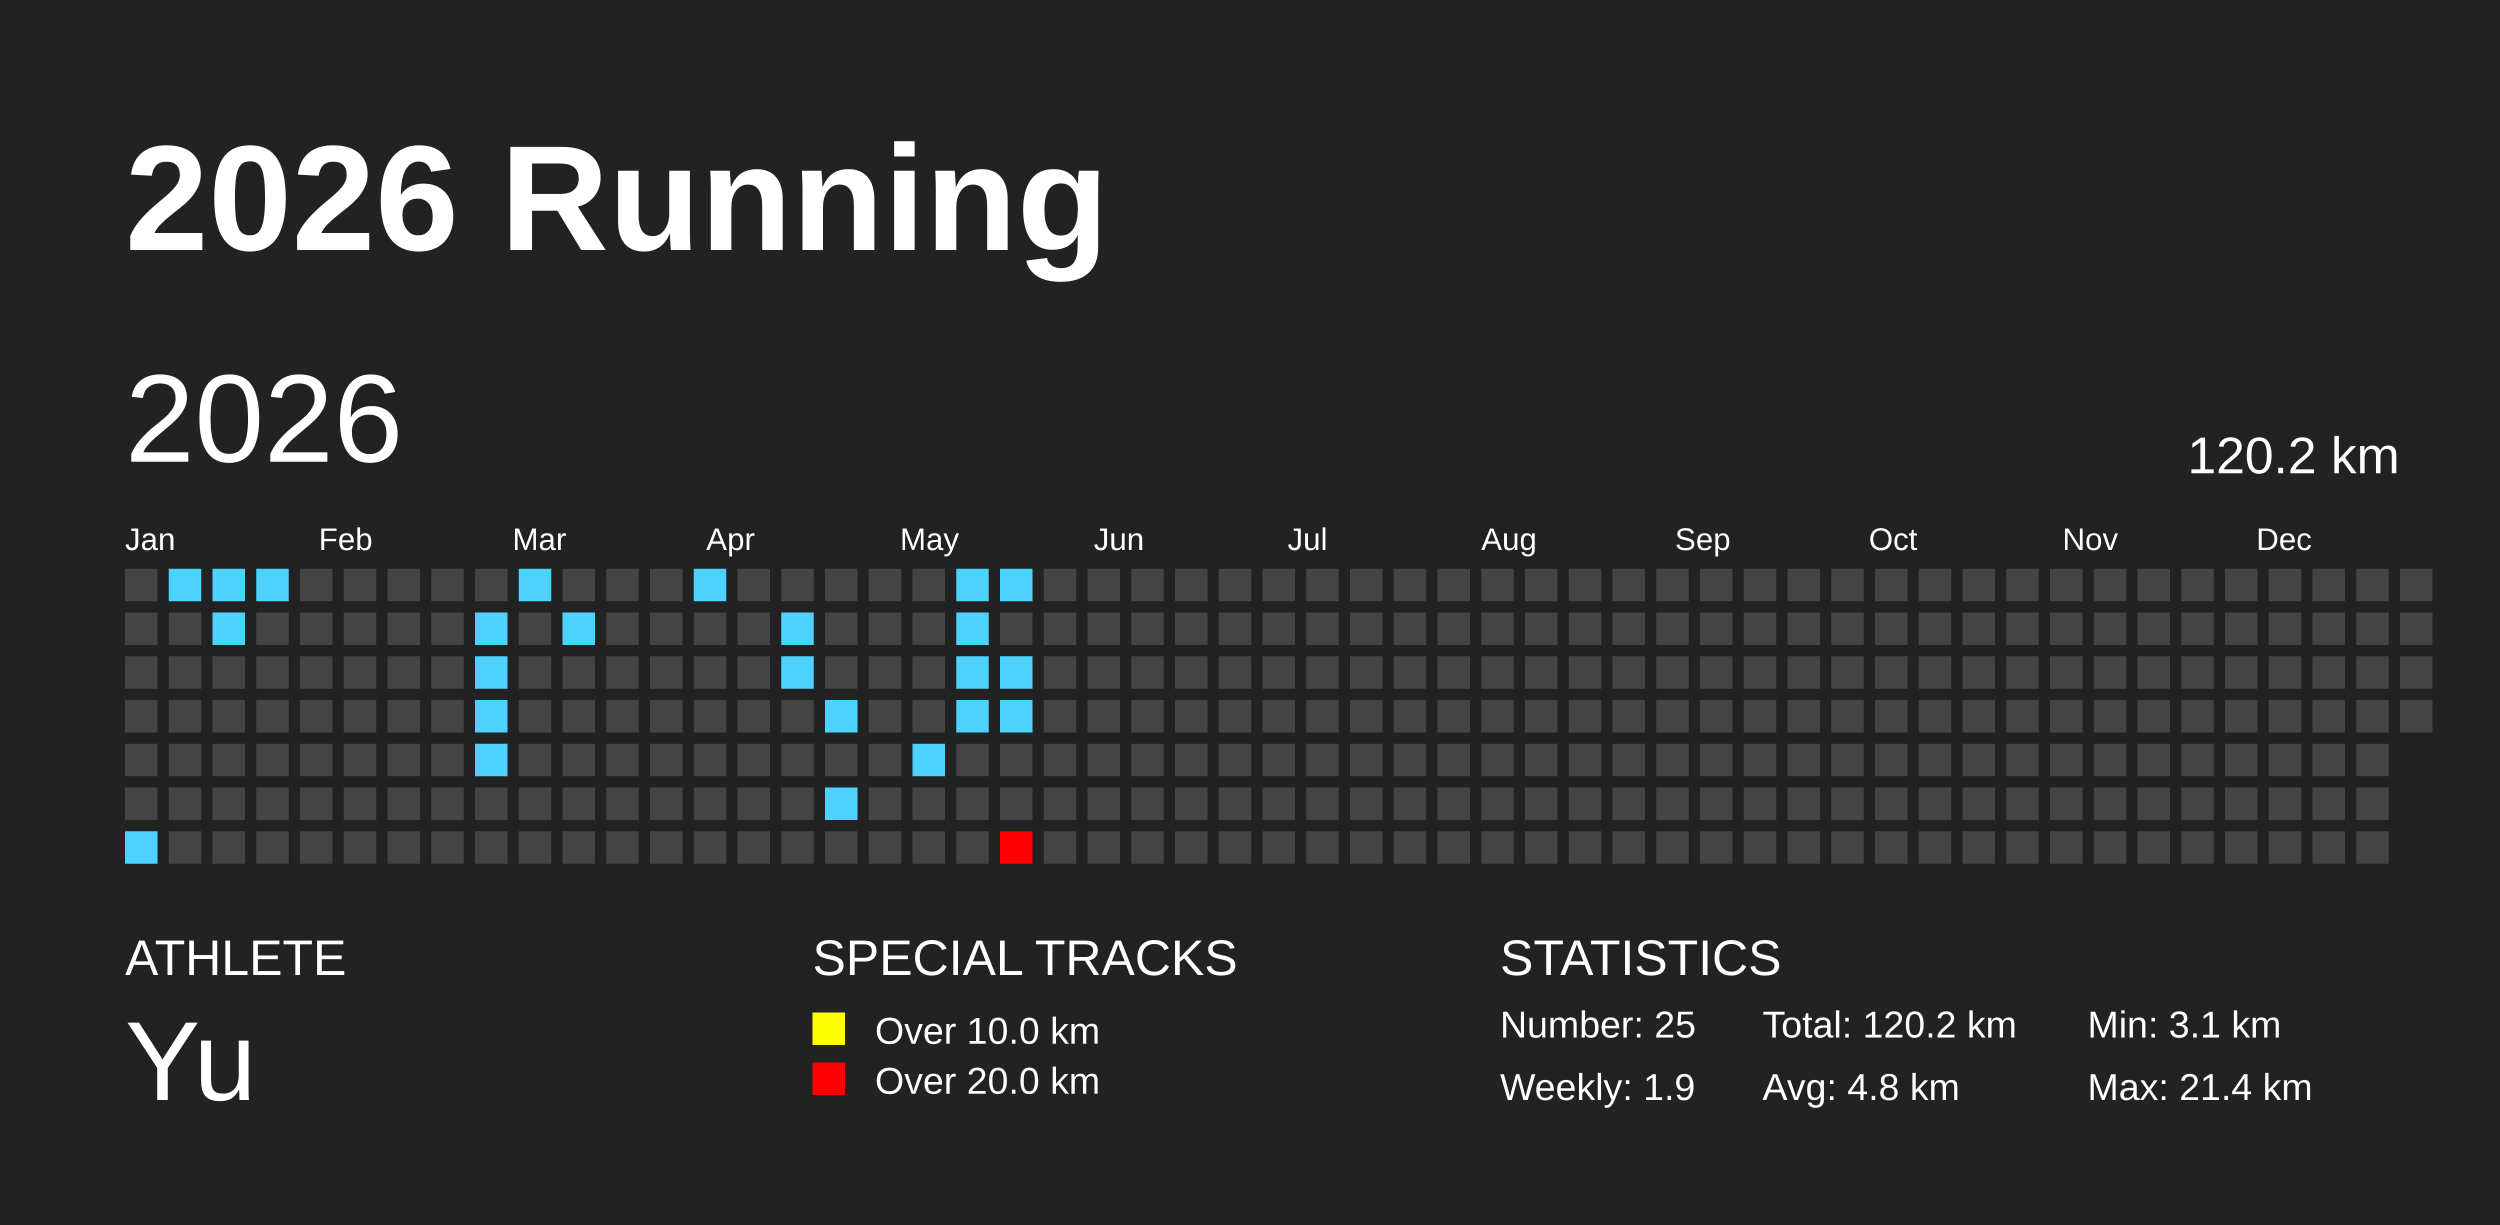
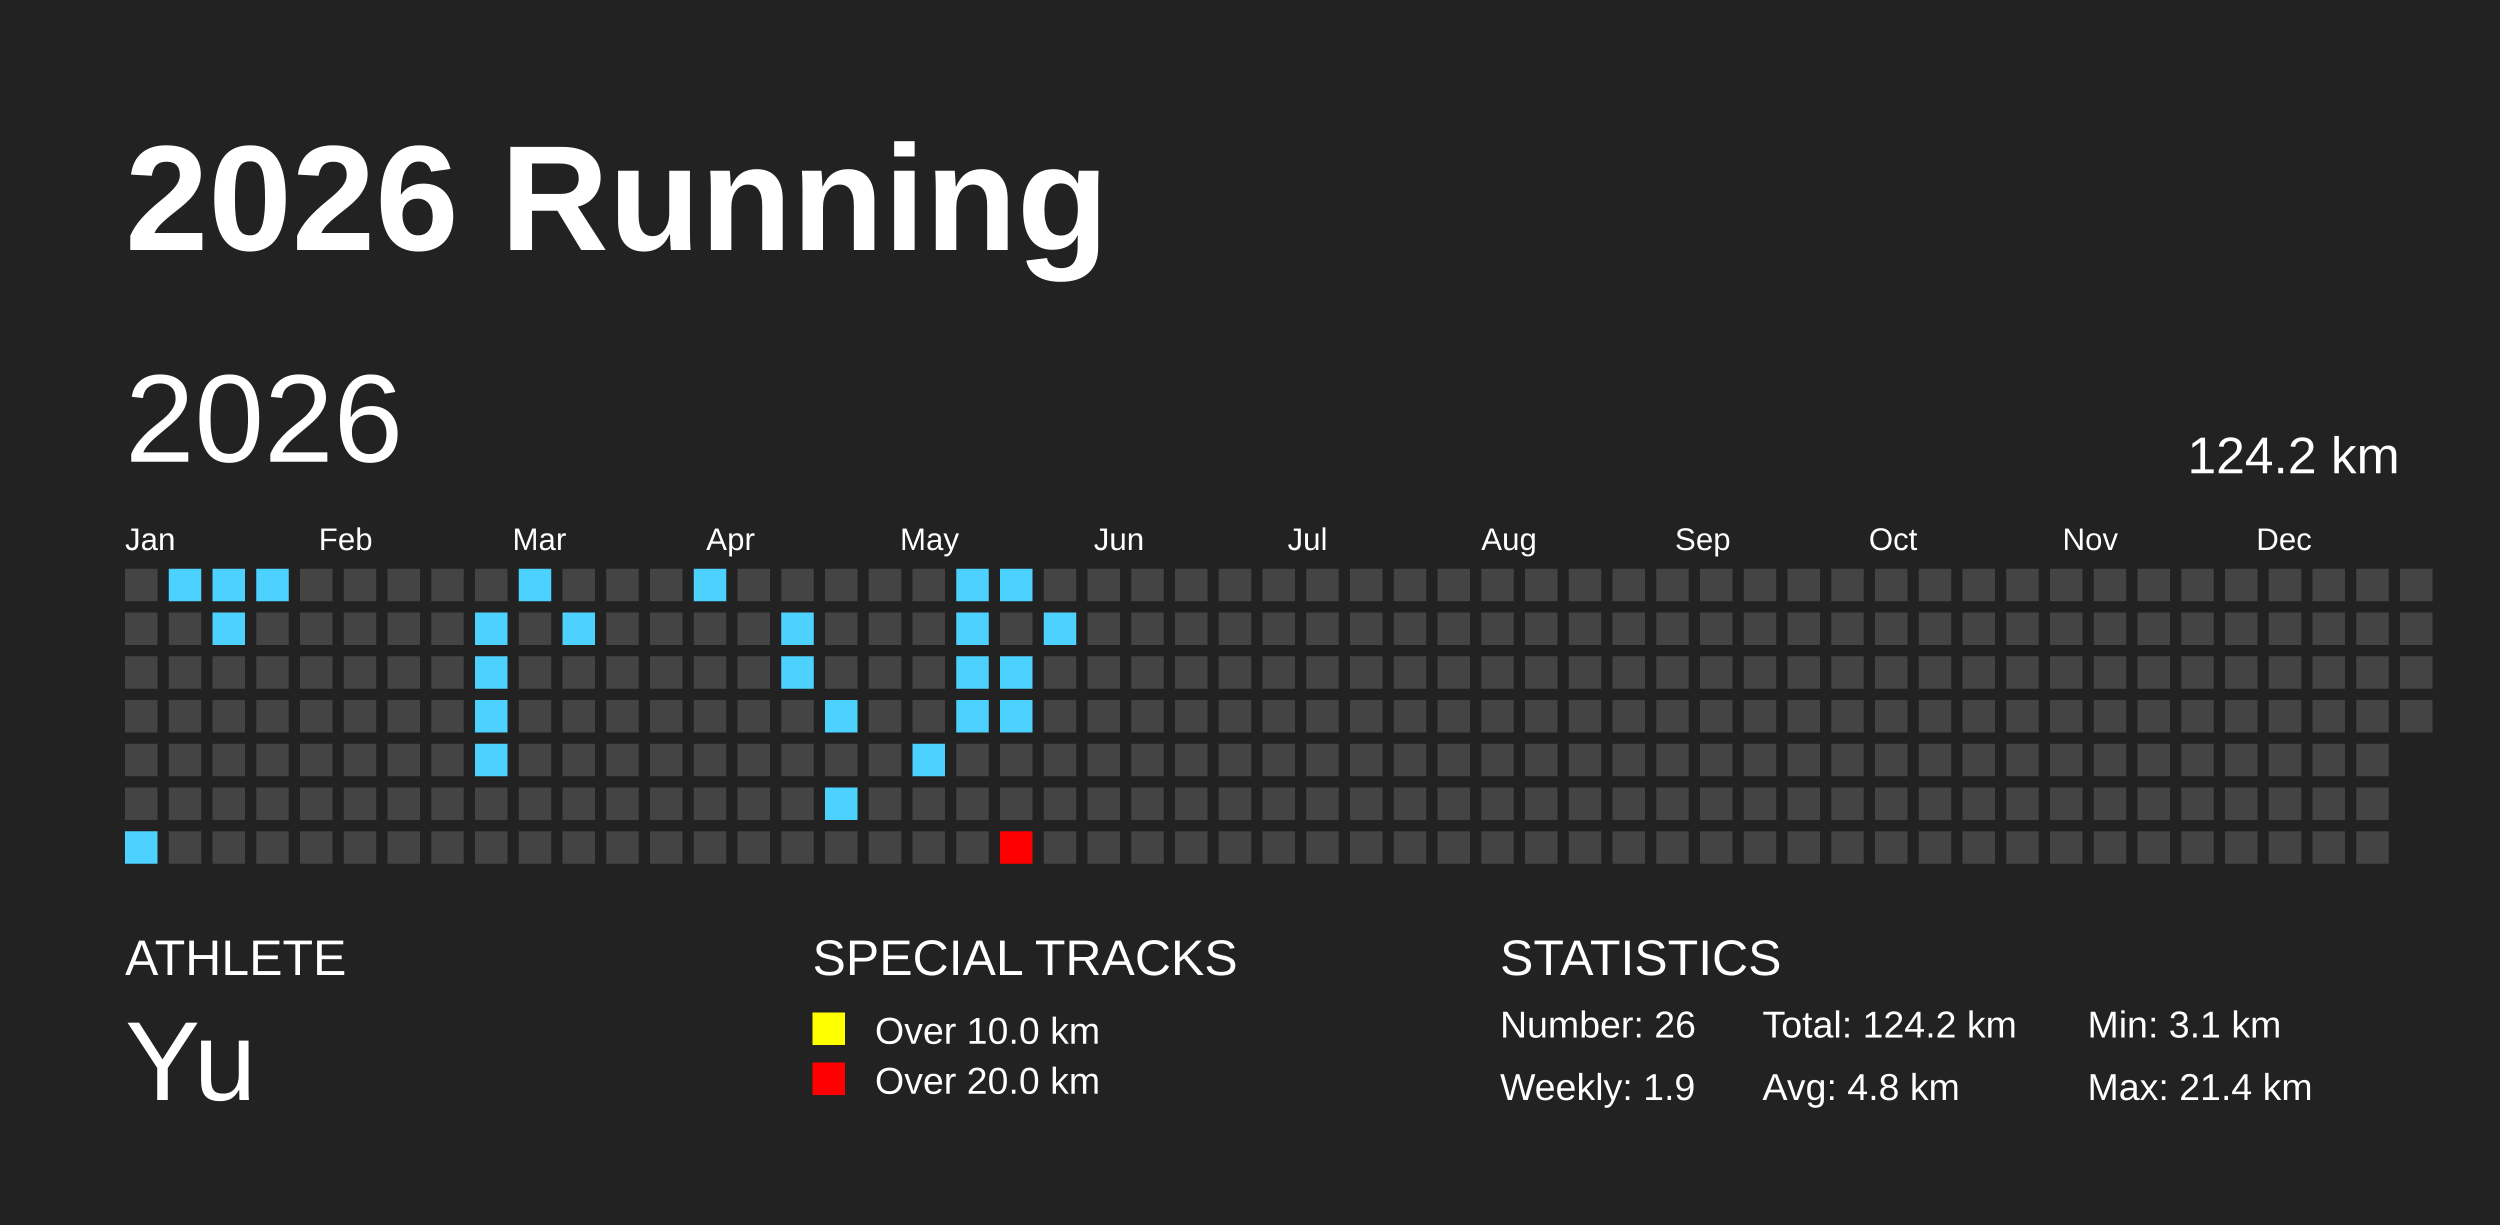
<svg xmlns="http://www.w3.org/2000/svg" baseProfile="full" height="98mm" version="1.1" viewBox="0,0,200,98" width="200mm">
  <defs />
  <rect fill="#222222" height="98" width="200" x="0" y="0" />
  <text fill="#FFFFFF" style="font-size:12px; font-family:Arial; font-weight:bold;" x="10" y="20">2026 Running</text>
  <text fill="#FFFFFF" style="font-size:4px; font-family:Arial" x="10" y="78">ATHLETE</text>
  <text fill="#FFFFFF" style="font-size:9px; font-family:Arial" x="10" y="88">Yu</text>
  <text fill="#FFFFFF" style="font-size:4px; font-family:Arial" x="65" y="78">SPECIAL TRACKS</text>
  <rect fill="yellow" height="2.6" width="2.6" x="65" y="81" />
  <text fill="#FFFFFF" style="font-size:3px; font-family:Arial" x="70" y="83.5">Over 10.0 km</text>
  <rect fill="red" height="2.6" width="2.6" x="65" y="85" />
  <text fill="#FFFFFF" style="font-size:3px; font-family:Arial" x="70" y="87.5">Over 20.0 km</text>
  <text fill="#FFFFFF" style="font-size:4px; font-family:Arial" x="120" y="78">STATISTICS</text>
-   <text fill="#FFFFFF" style="font-size:3px; font-family:Arial" x="120" y="83">Number: 25</text>
+   <text fill="#FFFFFF" style="font-size:3px; font-family:Arial" x="120" y="83">Number: 26</text>
  <text fill="#FFFFFF" style="font-size:3px; font-family:Arial" x="120" y="88">Weekly: 1.9</text>
-   <text fill="#FFFFFF" style="font-size:3px; font-family:Arial" x="141" y="83">Total: 120.2 km</text>
+   <text fill="#FFFFFF" style="font-size:3px; font-family:Arial" x="141" y="83">Total: 124.2 km</text>
  <text fill="#FFFFFF" style="font-size:3px; font-family:Arial" x="141" y="88">Avg: 4.8 km</text>
  <text fill="#FFFFFF" style="font-size:3px; font-family:Arial" x="167" y="83">Min: 3.1 km</text>
  <text fill="#FFFFFF" style="font-size:3px; font-family:Arial" x="167" y="88">Max: 21.4 km</text>
  <text dominant-baseline="hanging" fill="#FFFFFF" style="font-size:10.0px; font-family:Arial;" x="10" y="30">2026</text>
-   <text dominant-baseline="hanging" fill="#FFFFFF" style="font-size:4.125px; font-family:Arial;" x="175" y="35">120.2 km</text>
+   <text dominant-baseline="hanging" fill="#FFFFFF" style="font-size:4.125px; font-family:Arial;" x="175" y="35">124.2 km</text>
  <text fill="#FFFFFF" style="font-size:2.5px; font-family:Arial" x="10.0" y="44">Jan</text>
  <text fill="#FFFFFF" style="font-size:2.5px; font-family:Arial" x="25.5" y="44">Feb</text>
  <text fill="#FFFFFF" style="font-size:2.5px; font-family:Arial" x="41.0" y="44">Mar</text>
  <text fill="#FFFFFF" style="font-size:2.5px; font-family:Arial" x="56.5" y="44">Apr</text>
  <text fill="#FFFFFF" style="font-size:2.5px; font-family:Arial" x="72.0" y="44">May</text>
  <text fill="#FFFFFF" style="font-size:2.5px; font-family:Arial" x="87.5" y="44">Jun</text>
  <text fill="#FFFFFF" style="font-size:2.5px; font-family:Arial" x="103.0" y="44">Jul</text>
  <text fill="#FFFFFF" style="font-size:2.5px; font-family:Arial" x="118.5" y="44">Aug</text>
  <text fill="#FFFFFF" style="font-size:2.5px; font-family:Arial" x="134.0" y="44">Sep</text>
  <text fill="#FFFFFF" style="font-size:2.5px; font-family:Arial" x="149.5" y="44">Oct</text>
  <text fill="#FFFFFF" style="font-size:2.5px; font-family:Arial" x="165.0" y="44">Nov</text>
  <text fill="#FFFFFF" style="font-size:2.5px; font-family:Arial" x="180.5" y="44">Dec</text>
  <rect fill="#444444" height="2.6" width="2.6" x="10.0" y="45.5" />
  <rect fill="#444444" height="2.6" width="2.6" x="10.0" y="49.0" />
  <rect fill="#444444" height="2.6" width="2.6" x="10.0" y="52.5" />
  <rect fill="#444444" height="2.6" width="2.6" x="10.0" y="56.0" />
  <rect fill="#444444" height="2.6" width="2.6" x="10.0" y="59.5" />
  <rect fill="#444444" height="2.6" width="2.6" x="10.0" y="63.0" />
  <rect fill="#4dd2ff" height="2.6" width="2.6" x="10.0" y="66.5" />
  <rect fill="#4dd2ff" height="2.6" width="2.6" x="13.5" y="45.5" />
  <rect fill="#444444" height="2.6" width="2.6" x="13.5" y="49.0" />
  <rect fill="#444444" height="2.6" width="2.6" x="13.5" y="52.5" />
  <rect fill="#444444" height="2.6" width="2.6" x="13.5" y="56.0" />
  <rect fill="#444444" height="2.6" width="2.6" x="13.5" y="59.5" />
  <rect fill="#444444" height="2.6" width="2.6" x="13.5" y="63.0" />
  <rect fill="#444444" height="2.6" width="2.6" x="13.5" y="66.5" />
  <rect fill="#4dd2ff" height="2.6" width="2.6" x="17.0" y="45.5" />
  <rect fill="#4dd2ff" height="2.6" width="2.6" x="17.0" y="49.0" />
  <rect fill="#444444" height="2.6" width="2.6" x="17.0" y="52.5" />
  <rect fill="#444444" height="2.6" width="2.6" x="17.0" y="56.0" />
  <rect fill="#444444" height="2.6" width="2.6" x="17.0" y="59.5" />
  <rect fill="#444444" height="2.6" width="2.6" x="17.0" y="63.0" />
  <rect fill="#444444" height="2.6" width="2.6" x="17.0" y="66.5" />
  <rect fill="#4dd2ff" height="2.6" width="2.6" x="20.5" y="45.5" />
  <rect fill="#444444" height="2.6" width="2.6" x="20.5" y="49.0" />
  <rect fill="#444444" height="2.6" width="2.6" x="20.5" y="52.5" />
  <rect fill="#444444" height="2.6" width="2.6" x="20.5" y="56.0" />
  <rect fill="#444444" height="2.6" width="2.6" x="20.5" y="59.5" />
  <rect fill="#444444" height="2.6" width="2.6" x="20.5" y="63.0" />
  <rect fill="#444444" height="2.6" width="2.6" x="20.5" y="66.5" />
  <rect fill="#444444" height="2.6" width="2.6" x="24.0" y="45.5" />
  <rect fill="#444444" height="2.6" width="2.6" x="24.0" y="49.0" />
  <rect fill="#444444" height="2.6" width="2.6" x="24.0" y="52.5" />
  <rect fill="#444444" height="2.6" width="2.6" x="24.0" y="56.0" />
  <rect fill="#444444" height="2.6" width="2.6" x="24.0" y="59.5" />
  <rect fill="#444444" height="2.6" width="2.6" x="24.0" y="63.0" />
  <rect fill="#444444" height="2.6" width="2.6" x="24.0" y="66.5" />
  <rect fill="#444444" height="2.6" width="2.6" x="27.5" y="45.5" />
  <rect fill="#444444" height="2.6" width="2.6" x="27.5" y="49.0" />
  <rect fill="#444444" height="2.6" width="2.6" x="27.5" y="52.5" />
  <rect fill="#444444" height="2.6" width="2.6" x="27.5" y="56.0" />
  <rect fill="#444444" height="2.6" width="2.6" x="27.5" y="59.5" />
  <rect fill="#444444" height="2.6" width="2.6" x="27.5" y="63.0" />
  <rect fill="#444444" height="2.6" width="2.6" x="27.5" y="66.5" />
  <rect fill="#444444" height="2.6" width="2.6" x="31.0" y="45.5" />
  <rect fill="#444444" height="2.6" width="2.6" x="31.0" y="49.0" />
  <rect fill="#444444" height="2.6" width="2.6" x="31.0" y="52.5" />
  <rect fill="#444444" height="2.6" width="2.6" x="31.0" y="56.0" />
  <rect fill="#444444" height="2.6" width="2.6" x="31.0" y="59.5" />
  <rect fill="#444444" height="2.6" width="2.6" x="31.0" y="63.0" />
  <rect fill="#444444" height="2.6" width="2.6" x="31.0" y="66.5" />
  <rect fill="#444444" height="2.6" width="2.6" x="34.5" y="45.5" />
  <rect fill="#444444" height="2.6" width="2.6" x="34.5" y="49.0" />
  <rect fill="#444444" height="2.6" width="2.6" x="34.5" y="52.5" />
  <rect fill="#444444" height="2.6" width="2.6" x="34.5" y="56.0" />
  <rect fill="#444444" height="2.6" width="2.6" x="34.5" y="59.5" />
  <rect fill="#444444" height="2.6" width="2.6" x="34.5" y="63.0" />
  <rect fill="#444444" height="2.6" width="2.6" x="34.5" y="66.5" />
  <rect fill="#444444" height="2.6" width="2.6" x="38.0" y="45.5" />
  <rect fill="#4dd2ff" height="2.6" width="2.6" x="38.0" y="49.0" />
  <rect fill="#4dd2ff" height="2.6" width="2.6" x="38.0" y="52.5" />
  <rect fill="#4dd2ff" height="2.6" width="2.6" x="38.0" y="56.0" />
  <rect fill="#4dd2ff" height="2.6" width="2.6" x="38.0" y="59.5" />
  <rect fill="#444444" height="2.6" width="2.6" x="38.0" y="63.0" />
  <rect fill="#444444" height="2.6" width="2.6" x="38.0" y="66.5" />
  <rect fill="#4dd2ff" height="2.6" width="2.6" x="41.5" y="45.5" />
  <rect fill="#444444" height="2.6" width="2.6" x="41.5" y="49.0" />
  <rect fill="#444444" height="2.6" width="2.6" x="41.5" y="52.5" />
  <rect fill="#444444" height="2.6" width="2.6" x="41.5" y="56.0" />
  <rect fill="#444444" height="2.6" width="2.6" x="41.5" y="59.5" />
  <rect fill="#444444" height="2.6" width="2.6" x="41.5" y="63.0" />
  <rect fill="#444444" height="2.6" width="2.6" x="41.5" y="66.5" />
  <rect fill="#444444" height="2.6" width="2.6" x="45.0" y="45.5" />
  <rect fill="#4dd2ff" height="2.6" width="2.6" x="45.0" y="49.0" />
  <rect fill="#444444" height="2.6" width="2.6" x="45.0" y="52.5" />
  <rect fill="#444444" height="2.6" width="2.6" x="45.0" y="56.0" />
  <rect fill="#444444" height="2.6" width="2.6" x="45.0" y="59.5" />
  <rect fill="#444444" height="2.6" width="2.6" x="45.0" y="63.0" />
  <rect fill="#444444" height="2.6" width="2.6" x="45.0" y="66.5" />
  <rect fill="#444444" height="2.6" width="2.6" x="48.5" y="45.5" />
  <rect fill="#444444" height="2.6" width="2.6" x="48.5" y="49.0" />
  <rect fill="#444444" height="2.6" width="2.6" x="48.5" y="52.5" />
  <rect fill="#444444" height="2.6" width="2.6" x="48.5" y="56.0" />
  <rect fill="#444444" height="2.6" width="2.6" x="48.5" y="59.5" />
  <rect fill="#444444" height="2.6" width="2.6" x="48.5" y="63.0" />
  <rect fill="#444444" height="2.6" width="2.6" x="48.5" y="66.5" />
  <rect fill="#444444" height="2.6" width="2.6" x="52.0" y="45.5" />
  <rect fill="#444444" height="2.6" width="2.6" x="52.0" y="49.0" />
  <rect fill="#444444" height="2.6" width="2.6" x="52.0" y="52.5" />
  <rect fill="#444444" height="2.6" width="2.6" x="52.0" y="56.0" />
  <rect fill="#444444" height="2.6" width="2.6" x="52.0" y="59.5" />
  <rect fill="#444444" height="2.6" width="2.6" x="52.0" y="63.0" />
  <rect fill="#444444" height="2.6" width="2.6" x="52.0" y="66.5" />
  <rect fill="#4dd2ff" height="2.6" width="2.6" x="55.5" y="45.5" />
  <rect fill="#444444" height="2.6" width="2.6" x="55.5" y="49.0" />
  <rect fill="#444444" height="2.6" width="2.6" x="55.5" y="52.5" />
  <rect fill="#444444" height="2.6" width="2.6" x="55.5" y="56.0" />
  <rect fill="#444444" height="2.6" width="2.6" x="55.5" y="59.5" />
  <rect fill="#444444" height="2.6" width="2.6" x="55.5" y="63.0" />
  <rect fill="#444444" height="2.6" width="2.6" x="55.5" y="66.5" />
  <rect fill="#444444" height="2.6" width="2.6" x="59.0" y="45.5" />
  <rect fill="#444444" height="2.6" width="2.6" x="59.0" y="49.0" />
  <rect fill="#444444" height="2.6" width="2.6" x="59.0" y="52.5" />
  <rect fill="#444444" height="2.6" width="2.6" x="59.0" y="56.0" />
  <rect fill="#444444" height="2.6" width="2.6" x="59.0" y="59.5" />
  <rect fill="#444444" height="2.6" width="2.6" x="59.0" y="63.0" />
  <rect fill="#444444" height="2.6" width="2.6" x="59.0" y="66.5" />
  <rect fill="#444444" height="2.6" width="2.6" x="62.5" y="45.5" />
  <rect fill="#4dd2ff" height="2.6" width="2.6" x="62.5" y="49.0" />
  <rect fill="#4dd2ff" height="2.6" width="2.6" x="62.5" y="52.5" />
  <rect fill="#444444" height="2.6" width="2.6" x="62.5" y="56.0" />
  <rect fill="#444444" height="2.6" width="2.6" x="62.5" y="59.5" />
  <rect fill="#444444" height="2.6" width="2.6" x="62.5" y="63.0" />
  <rect fill="#444444" height="2.6" width="2.6" x="62.5" y="66.5" />
  <rect fill="#444444" height="2.6" width="2.6" x="66.0" y="45.5" />
  <rect fill="#444444" height="2.6" width="2.6" x="66.0" y="49.0" />
  <rect fill="#444444" height="2.6" width="2.6" x="66.0" y="52.5" />
  <rect fill="#4dd2ff" height="2.6" width="2.6" x="66.0" y="56.0" />
  <rect fill="#444444" height="2.6" width="2.6" x="66.0" y="59.5" />
  <rect fill="#4dd2ff" height="2.6" width="2.6" x="66.0" y="63.0" />
  <rect fill="#444444" height="2.6" width="2.6" x="66.0" y="66.5" />
  <rect fill="#444444" height="2.6" width="2.6" x="69.5" y="45.5" />
  <rect fill="#444444" height="2.6" width="2.6" x="69.5" y="49.0" />
  <rect fill="#444444" height="2.6" width="2.6" x="69.5" y="52.5" />
  <rect fill="#444444" height="2.6" width="2.6" x="69.5" y="56.0" />
  <rect fill="#444444" height="2.6" width="2.6" x="69.5" y="59.5" />
  <rect fill="#444444" height="2.6" width="2.6" x="69.5" y="63.0" />
  <rect fill="#444444" height="2.6" width="2.6" x="69.5" y="66.5" />
  <rect fill="#444444" height="2.6" width="2.6" x="73.0" y="45.5" />
  <rect fill="#444444" height="2.6" width="2.6" x="73.0" y="49.0" />
  <rect fill="#444444" height="2.6" width="2.6" x="73.0" y="52.5" />
  <rect fill="#444444" height="2.6" width="2.6" x="73.0" y="56.0" />
  <rect fill="#4dd2ff" height="2.6" width="2.6" x="73.0" y="59.5" />
  <rect fill="#444444" height="2.6" width="2.6" x="73.0" y="63.0" />
  <rect fill="#444444" height="2.6" width="2.6" x="73.0" y="66.5" />
  <rect fill="#4dd2ff" height="2.6" width="2.6" x="76.5" y="45.5" />
  <rect fill="#4dd2ff" height="2.6" width="2.6" x="76.5" y="49.0" />
  <rect fill="#4dd2ff" height="2.6" width="2.6" x="76.5" y="52.5" />
  <rect fill="#4dd2ff" height="2.6" width="2.6" x="76.5" y="56.0" />
  <rect fill="#444444" height="2.6" width="2.6" x="76.5" y="59.5" />
  <rect fill="#444444" height="2.6" width="2.6" x="76.5" y="63.0" />
  <rect fill="#444444" height="2.6" width="2.6" x="76.5" y="66.5" />
  <rect fill="#4dd2ff" height="2.6" width="2.6" x="80.0" y="45.5" />
  <rect fill="#444444" height="2.6" width="2.6" x="80.0" y="49.0" />
  <rect fill="#4dd2ff" height="2.6" width="2.6" x="80.0" y="52.5" />
  <rect fill="#4dd2ff" height="2.6" width="2.6" x="80.0" y="56.0" />
  <rect fill="#444444" height="2.6" width="2.6" x="80.0" y="59.5" />
  <rect fill="#444444" height="2.6" width="2.6" x="80.0" y="63.0" />
  <rect fill="red" height="2.6" width="2.6" x="80.0" y="66.5" />
  <rect fill="#444444" height="2.6" width="2.6" x="83.5" y="45.5" />
-   <rect fill="#444444" height="2.6" width="2.6" x="83.5" y="49.0" />
+   <rect fill="#4dd2ff" height="2.6" width="2.6" x="83.5" y="49.0" />
  <rect fill="#444444" height="2.6" width="2.6" x="83.5" y="52.5" />
  <rect fill="#444444" height="2.6" width="2.6" x="83.5" y="56.0" />
  <rect fill="#444444" height="2.6" width="2.6" x="83.5" y="59.5" />
  <rect fill="#444444" height="2.6" width="2.6" x="83.5" y="63.0" />
  <rect fill="#444444" height="2.6" width="2.6" x="83.5" y="66.5" />
  <rect fill="#444444" height="2.6" width="2.6" x="87.0" y="45.5" />
  <rect fill="#444444" height="2.6" width="2.6" x="87.0" y="49.0" />
  <rect fill="#444444" height="2.6" width="2.6" x="87.0" y="52.5" />
  <rect fill="#444444" height="2.6" width="2.6" x="87.0" y="56.0" />
  <rect fill="#444444" height="2.6" width="2.6" x="87.0" y="59.5" />
  <rect fill="#444444" height="2.6" width="2.6" x="87.0" y="63.0" />
  <rect fill="#444444" height="2.6" width="2.6" x="87.0" y="66.5" />
  <rect fill="#444444" height="2.6" width="2.6" x="90.5" y="45.5" />
  <rect fill="#444444" height="2.6" width="2.6" x="90.5" y="49.0" />
  <rect fill="#444444" height="2.6" width="2.6" x="90.5" y="52.5" />
  <rect fill="#444444" height="2.6" width="2.6" x="90.5" y="56.0" />
  <rect fill="#444444" height="2.6" width="2.6" x="90.5" y="59.5" />
  <rect fill="#444444" height="2.6" width="2.6" x="90.5" y="63.0" />
  <rect fill="#444444" height="2.6" width="2.6" x="90.5" y="66.5" />
  <rect fill="#444444" height="2.6" width="2.6" x="94.0" y="45.5" />
  <rect fill="#444444" height="2.6" width="2.6" x="94.0" y="49.0" />
  <rect fill="#444444" height="2.6" width="2.6" x="94.0" y="52.5" />
  <rect fill="#444444" height="2.6" width="2.6" x="94.0" y="56.0" />
  <rect fill="#444444" height="2.6" width="2.6" x="94.0" y="59.5" />
  <rect fill="#444444" height="2.6" width="2.6" x="94.0" y="63.0" />
  <rect fill="#444444" height="2.6" width="2.6" x="94.0" y="66.5" />
  <rect fill="#444444" height="2.6" width="2.6" x="97.5" y="45.5" />
  <rect fill="#444444" height="2.6" width="2.6" x="97.5" y="49.0" />
  <rect fill="#444444" height="2.6" width="2.6" x="97.5" y="52.5" />
  <rect fill="#444444" height="2.6" width="2.6" x="97.5" y="56.0" />
  <rect fill="#444444" height="2.6" width="2.6" x="97.5" y="59.5" />
  <rect fill="#444444" height="2.6" width="2.6" x="97.5" y="63.0" />
  <rect fill="#444444" height="2.6" width="2.6" x="97.5" y="66.5" />
  <rect fill="#444444" height="2.6" width="2.6" x="101.0" y="45.5" />
  <rect fill="#444444" height="2.6" width="2.6" x="101.0" y="49.0" />
  <rect fill="#444444" height="2.6" width="2.6" x="101.0" y="52.5" />
  <rect fill="#444444" height="2.6" width="2.6" x="101.0" y="56.0" />
  <rect fill="#444444" height="2.6" width="2.6" x="101.0" y="59.5" />
  <rect fill="#444444" height="2.6" width="2.6" x="101.0" y="63.0" />
  <rect fill="#444444" height="2.6" width="2.6" x="101.0" y="66.5" />
  <rect fill="#444444" height="2.6" width="2.6" x="104.5" y="45.5" />
  <rect fill="#444444" height="2.6" width="2.6" x="104.5" y="49.0" />
  <rect fill="#444444" height="2.6" width="2.6" x="104.5" y="52.5" />
  <rect fill="#444444" height="2.6" width="2.6" x="104.5" y="56.0" />
  <rect fill="#444444" height="2.6" width="2.6" x="104.5" y="59.5" />
  <rect fill="#444444" height="2.6" width="2.6" x="104.5" y="63.0" />
  <rect fill="#444444" height="2.6" width="2.6" x="104.5" y="66.5" />
  <rect fill="#444444" height="2.6" width="2.6" x="108.0" y="45.5" />
  <rect fill="#444444" height="2.6" width="2.6" x="108.0" y="49.0" />
  <rect fill="#444444" height="2.6" width="2.6" x="108.0" y="52.5" />
  <rect fill="#444444" height="2.6" width="2.6" x="108.0" y="56.0" />
  <rect fill="#444444" height="2.6" width="2.6" x="108.0" y="59.5" />
  <rect fill="#444444" height="2.6" width="2.6" x="108.0" y="63.0" />
  <rect fill="#444444" height="2.6" width="2.6" x="108.0" y="66.5" />
  <rect fill="#444444" height="2.6" width="2.6" x="111.5" y="45.5" />
  <rect fill="#444444" height="2.6" width="2.6" x="111.5" y="49.0" />
  <rect fill="#444444" height="2.6" width="2.6" x="111.5" y="52.5" />
  <rect fill="#444444" height="2.6" width="2.6" x="111.5" y="56.0" />
  <rect fill="#444444" height="2.6" width="2.6" x="111.5" y="59.5" />
  <rect fill="#444444" height="2.6" width="2.6" x="111.5" y="63.0" />
  <rect fill="#444444" height="2.6" width="2.6" x="111.5" y="66.5" />
  <rect fill="#444444" height="2.6" width="2.6" x="115.0" y="45.5" />
  <rect fill="#444444" height="2.6" width="2.6" x="115.0" y="49.0" />
  <rect fill="#444444" height="2.6" width="2.6" x="115.0" y="52.5" />
  <rect fill="#444444" height="2.6" width="2.6" x="115.0" y="56.0" />
  <rect fill="#444444" height="2.6" width="2.6" x="115.0" y="59.5" />
  <rect fill="#444444" height="2.6" width="2.6" x="115.0" y="63.0" />
  <rect fill="#444444" height="2.6" width="2.6" x="115.0" y="66.5" />
  <rect fill="#444444" height="2.6" width="2.6" x="118.5" y="45.5" />
  <rect fill="#444444" height="2.6" width="2.6" x="118.5" y="49.0" />
  <rect fill="#444444" height="2.6" width="2.6" x="118.5" y="52.5" />
  <rect fill="#444444" height="2.6" width="2.6" x="118.5" y="56.0" />
  <rect fill="#444444" height="2.6" width="2.6" x="118.5" y="59.5" />
  <rect fill="#444444" height="2.6" width="2.6" x="118.5" y="63.0" />
  <rect fill="#444444" height="2.6" width="2.6" x="118.5" y="66.5" />
  <rect fill="#444444" height="2.6" width="2.6" x="122.0" y="45.5" />
  <rect fill="#444444" height="2.6" width="2.6" x="122.0" y="49.0" />
  <rect fill="#444444" height="2.6" width="2.6" x="122.0" y="52.5" />
  <rect fill="#444444" height="2.6" width="2.6" x="122.0" y="56.0" />
  <rect fill="#444444" height="2.6" width="2.6" x="122.0" y="59.5" />
  <rect fill="#444444" height="2.6" width="2.6" x="122.0" y="63.0" />
  <rect fill="#444444" height="2.6" width="2.6" x="122.0" y="66.5" />
  <rect fill="#444444" height="2.6" width="2.6" x="125.5" y="45.5" />
  <rect fill="#444444" height="2.6" width="2.6" x="125.5" y="49.0" />
  <rect fill="#444444" height="2.6" width="2.6" x="125.5" y="52.5" />
  <rect fill="#444444" height="2.6" width="2.6" x="125.5" y="56.0" />
  <rect fill="#444444" height="2.6" width="2.6" x="125.5" y="59.5" />
  <rect fill="#444444" height="2.6" width="2.6" x="125.5" y="63.0" />
  <rect fill="#444444" height="2.6" width="2.6" x="125.5" y="66.5" />
  <rect fill="#444444" height="2.6" width="2.6" x="129.0" y="45.5" />
  <rect fill="#444444" height="2.6" width="2.6" x="129.0" y="49.0" />
  <rect fill="#444444" height="2.6" width="2.6" x="129.0" y="52.5" />
  <rect fill="#444444" height="2.6" width="2.6" x="129.0" y="56.0" />
  <rect fill="#444444" height="2.6" width="2.6" x="129.0" y="59.5" />
  <rect fill="#444444" height="2.6" width="2.6" x="129.0" y="63.0" />
  <rect fill="#444444" height="2.6" width="2.6" x="129.0" y="66.5" />
  <rect fill="#444444" height="2.6" width="2.6" x="132.5" y="45.5" />
  <rect fill="#444444" height="2.6" width="2.6" x="132.5" y="49.0" />
  <rect fill="#444444" height="2.6" width="2.6" x="132.5" y="52.5" />
  <rect fill="#444444" height="2.6" width="2.6" x="132.5" y="56.0" />
  <rect fill="#444444" height="2.6" width="2.6" x="132.5" y="59.5" />
  <rect fill="#444444" height="2.6" width="2.6" x="132.5" y="63.0" />
  <rect fill="#444444" height="2.6" width="2.6" x="132.5" y="66.5" />
  <rect fill="#444444" height="2.6" width="2.6" x="136.0" y="45.5" />
  <rect fill="#444444" height="2.6" width="2.6" x="136.0" y="49.0" />
  <rect fill="#444444" height="2.6" width="2.6" x="136.0" y="52.5" />
  <rect fill="#444444" height="2.6" width="2.6" x="136.0" y="56.0" />
  <rect fill="#444444" height="2.6" width="2.6" x="136.0" y="59.5" />
  <rect fill="#444444" height="2.6" width="2.6" x="136.0" y="63.0" />
  <rect fill="#444444" height="2.6" width="2.6" x="136.0" y="66.5" />
  <rect fill="#444444" height="2.6" width="2.6" x="139.5" y="45.5" />
  <rect fill="#444444" height="2.6" width="2.6" x="139.5" y="49.0" />
  <rect fill="#444444" height="2.6" width="2.6" x="139.5" y="52.5" />
  <rect fill="#444444" height="2.6" width="2.6" x="139.5" y="56.0" />
  <rect fill="#444444" height="2.6" width="2.6" x="139.5" y="59.5" />
  <rect fill="#444444" height="2.6" width="2.6" x="139.5" y="63.0" />
  <rect fill="#444444" height="2.6" width="2.6" x="139.5" y="66.5" />
  <rect fill="#444444" height="2.6" width="2.6" x="143.0" y="45.5" />
  <rect fill="#444444" height="2.6" width="2.6" x="143.0" y="49.0" />
  <rect fill="#444444" height="2.6" width="2.6" x="143.0" y="52.5" />
  <rect fill="#444444" height="2.6" width="2.6" x="143.0" y="56.0" />
  <rect fill="#444444" height="2.6" width="2.6" x="143.0" y="59.5" />
  <rect fill="#444444" height="2.6" width="2.6" x="143.0" y="63.0" />
  <rect fill="#444444" height="2.6" width="2.6" x="143.0" y="66.5" />
  <rect fill="#444444" height="2.6" width="2.6" x="146.5" y="45.5" />
  <rect fill="#444444" height="2.6" width="2.6" x="146.5" y="49.0" />
  <rect fill="#444444" height="2.6" width="2.6" x="146.5" y="52.5" />
  <rect fill="#444444" height="2.6" width="2.6" x="146.5" y="56.0" />
  <rect fill="#444444" height="2.6" width="2.6" x="146.5" y="59.5" />
  <rect fill="#444444" height="2.6" width="2.6" x="146.5" y="63.0" />
  <rect fill="#444444" height="2.6" width="2.6" x="146.5" y="66.5" />
  <rect fill="#444444" height="2.6" width="2.6" x="150.0" y="45.5" />
  <rect fill="#444444" height="2.6" width="2.6" x="150.0" y="49.0" />
  <rect fill="#444444" height="2.6" width="2.6" x="150.0" y="52.5" />
  <rect fill="#444444" height="2.6" width="2.6" x="150.0" y="56.0" />
  <rect fill="#444444" height="2.6" width="2.6" x="150.0" y="59.5" />
  <rect fill="#444444" height="2.6" width="2.6" x="150.0" y="63.0" />
  <rect fill="#444444" height="2.6" width="2.6" x="150.0" y="66.5" />
  <rect fill="#444444" height="2.6" width="2.6" x="153.5" y="45.5" />
  <rect fill="#444444" height="2.6" width="2.6" x="153.5" y="49.0" />
  <rect fill="#444444" height="2.6" width="2.6" x="153.5" y="52.5" />
  <rect fill="#444444" height="2.6" width="2.6" x="153.5" y="56.0" />
  <rect fill="#444444" height="2.6" width="2.6" x="153.5" y="59.5" />
  <rect fill="#444444" height="2.6" width="2.6" x="153.5" y="63.0" />
  <rect fill="#444444" height="2.6" width="2.6" x="153.5" y="66.5" />
  <rect fill="#444444" height="2.6" width="2.6" x="157.0" y="45.5" />
  <rect fill="#444444" height="2.6" width="2.6" x="157.0" y="49.0" />
  <rect fill="#444444" height="2.6" width="2.6" x="157.0" y="52.5" />
  <rect fill="#444444" height="2.6" width="2.6" x="157.0" y="56.0" />
  <rect fill="#444444" height="2.6" width="2.6" x="157.0" y="59.5" />
  <rect fill="#444444" height="2.6" width="2.6" x="157.0" y="63.0" />
  <rect fill="#444444" height="2.6" width="2.6" x="157.0" y="66.5" />
  <rect fill="#444444" height="2.6" width="2.6" x="160.5" y="45.5" />
  <rect fill="#444444" height="2.6" width="2.6" x="160.5" y="49.0" />
  <rect fill="#444444" height="2.6" width="2.6" x="160.5" y="52.5" />
  <rect fill="#444444" height="2.6" width="2.6" x="160.5" y="56.0" />
  <rect fill="#444444" height="2.6" width="2.6" x="160.5" y="59.5" />
  <rect fill="#444444" height="2.6" width="2.6" x="160.5" y="63.0" />
  <rect fill="#444444" height="2.6" width="2.6" x="160.5" y="66.5" />
  <rect fill="#444444" height="2.6" width="2.6" x="164.0" y="45.5" />
  <rect fill="#444444" height="2.6" width="2.6" x="164.0" y="49.0" />
  <rect fill="#444444" height="2.6" width="2.6" x="164.0" y="52.5" />
  <rect fill="#444444" height="2.6" width="2.6" x="164.0" y="56.0" />
  <rect fill="#444444" height="2.6" width="2.6" x="164.0" y="59.5" />
  <rect fill="#444444" height="2.6" width="2.6" x="164.0" y="63.0" />
  <rect fill="#444444" height="2.6" width="2.6" x="164.0" y="66.5" />
  <rect fill="#444444" height="2.6" width="2.6" x="167.5" y="45.5" />
  <rect fill="#444444" height="2.6" width="2.6" x="167.5" y="49.0" />
  <rect fill="#444444" height="2.6" width="2.6" x="167.5" y="52.5" />
  <rect fill="#444444" height="2.6" width="2.6" x="167.5" y="56.0" />
  <rect fill="#444444" height="2.6" width="2.6" x="167.5" y="59.5" />
  <rect fill="#444444" height="2.6" width="2.6" x="167.5" y="63.0" />
  <rect fill="#444444" height="2.6" width="2.6" x="167.5" y="66.5" />
  <rect fill="#444444" height="2.6" width="2.6" x="171.0" y="45.5" />
  <rect fill="#444444" height="2.6" width="2.6" x="171.0" y="49.0" />
  <rect fill="#444444" height="2.6" width="2.6" x="171.0" y="52.5" />
  <rect fill="#444444" height="2.6" width="2.6" x="171.0" y="56.0" />
  <rect fill="#444444" height="2.6" width="2.6" x="171.0" y="59.5" />
  <rect fill="#444444" height="2.6" width="2.6" x="171.0" y="63.0" />
  <rect fill="#444444" height="2.6" width="2.6" x="171.0" y="66.5" />
  <rect fill="#444444" height="2.6" width="2.6" x="174.5" y="45.5" />
  <rect fill="#444444" height="2.6" width="2.6" x="174.5" y="49.0" />
  <rect fill="#444444" height="2.6" width="2.6" x="174.5" y="52.5" />
  <rect fill="#444444" height="2.6" width="2.6" x="174.5" y="56.0" />
  <rect fill="#444444" height="2.6" width="2.6" x="174.5" y="59.5" />
  <rect fill="#444444" height="2.6" width="2.6" x="174.5" y="63.0" />
  <rect fill="#444444" height="2.6" width="2.6" x="174.5" y="66.5" />
  <rect fill="#444444" height="2.6" width="2.6" x="178.0" y="45.5" />
  <rect fill="#444444" height="2.6" width="2.6" x="178.0" y="49.0" />
  <rect fill="#444444" height="2.6" width="2.6" x="178.0" y="52.5" />
  <rect fill="#444444" height="2.6" width="2.6" x="178.0" y="56.0" />
  <rect fill="#444444" height="2.6" width="2.6" x="178.0" y="59.5" />
  <rect fill="#444444" height="2.6" width="2.6" x="178.0" y="63.0" />
  <rect fill="#444444" height="2.6" width="2.6" x="178.0" y="66.5" />
  <rect fill="#444444" height="2.6" width="2.6" x="181.5" y="45.5" />
  <rect fill="#444444" height="2.6" width="2.6" x="181.5" y="49.0" />
  <rect fill="#444444" height="2.6" width="2.6" x="181.5" y="52.5" />
  <rect fill="#444444" height="2.6" width="2.6" x="181.5" y="56.0" />
  <rect fill="#444444" height="2.6" width="2.6" x="181.5" y="59.5" />
  <rect fill="#444444" height="2.6" width="2.6" x="181.5" y="63.0" />
  <rect fill="#444444" height="2.6" width="2.6" x="181.5" y="66.5" />
  <rect fill="#444444" height="2.6" width="2.6" x="185.0" y="45.5" />
  <rect fill="#444444" height="2.6" width="2.6" x="185.0" y="49.0" />
  <rect fill="#444444" height="2.6" width="2.6" x="185.0" y="52.5" />
  <rect fill="#444444" height="2.6" width="2.6" x="185.0" y="56.0" />
  <rect fill="#444444" height="2.6" width="2.6" x="185.0" y="59.5" />
  <rect fill="#444444" height="2.6" width="2.6" x="185.0" y="63.0" />
  <rect fill="#444444" height="2.6" width="2.6" x="185.0" y="66.5" />
  <rect fill="#444444" height="2.6" width="2.6" x="188.5" y="45.5" />
  <rect fill="#444444" height="2.6" width="2.6" x="188.5" y="49.0" />
  <rect fill="#444444" height="2.6" width="2.6" x="188.5" y="52.5" />
  <rect fill="#444444" height="2.6" width="2.6" x="188.5" y="56.0" />
  <rect fill="#444444" height="2.6" width="2.6" x="188.5" y="59.5" />
  <rect fill="#444444" height="2.6" width="2.6" x="188.5" y="63.0" />
  <rect fill="#444444" height="2.6" width="2.6" x="188.5" y="66.5" />
  <rect fill="#444444" height="2.6" width="2.6" x="192.0" y="45.5" />
  <rect fill="#444444" height="2.6" width="2.6" x="192.0" y="49.0" />
  <rect fill="#444444" height="2.6" width="2.6" x="192.0" y="52.5" />
  <rect fill="#444444" height="2.6" width="2.6" x="192.0" y="56.0" />
</svg>
